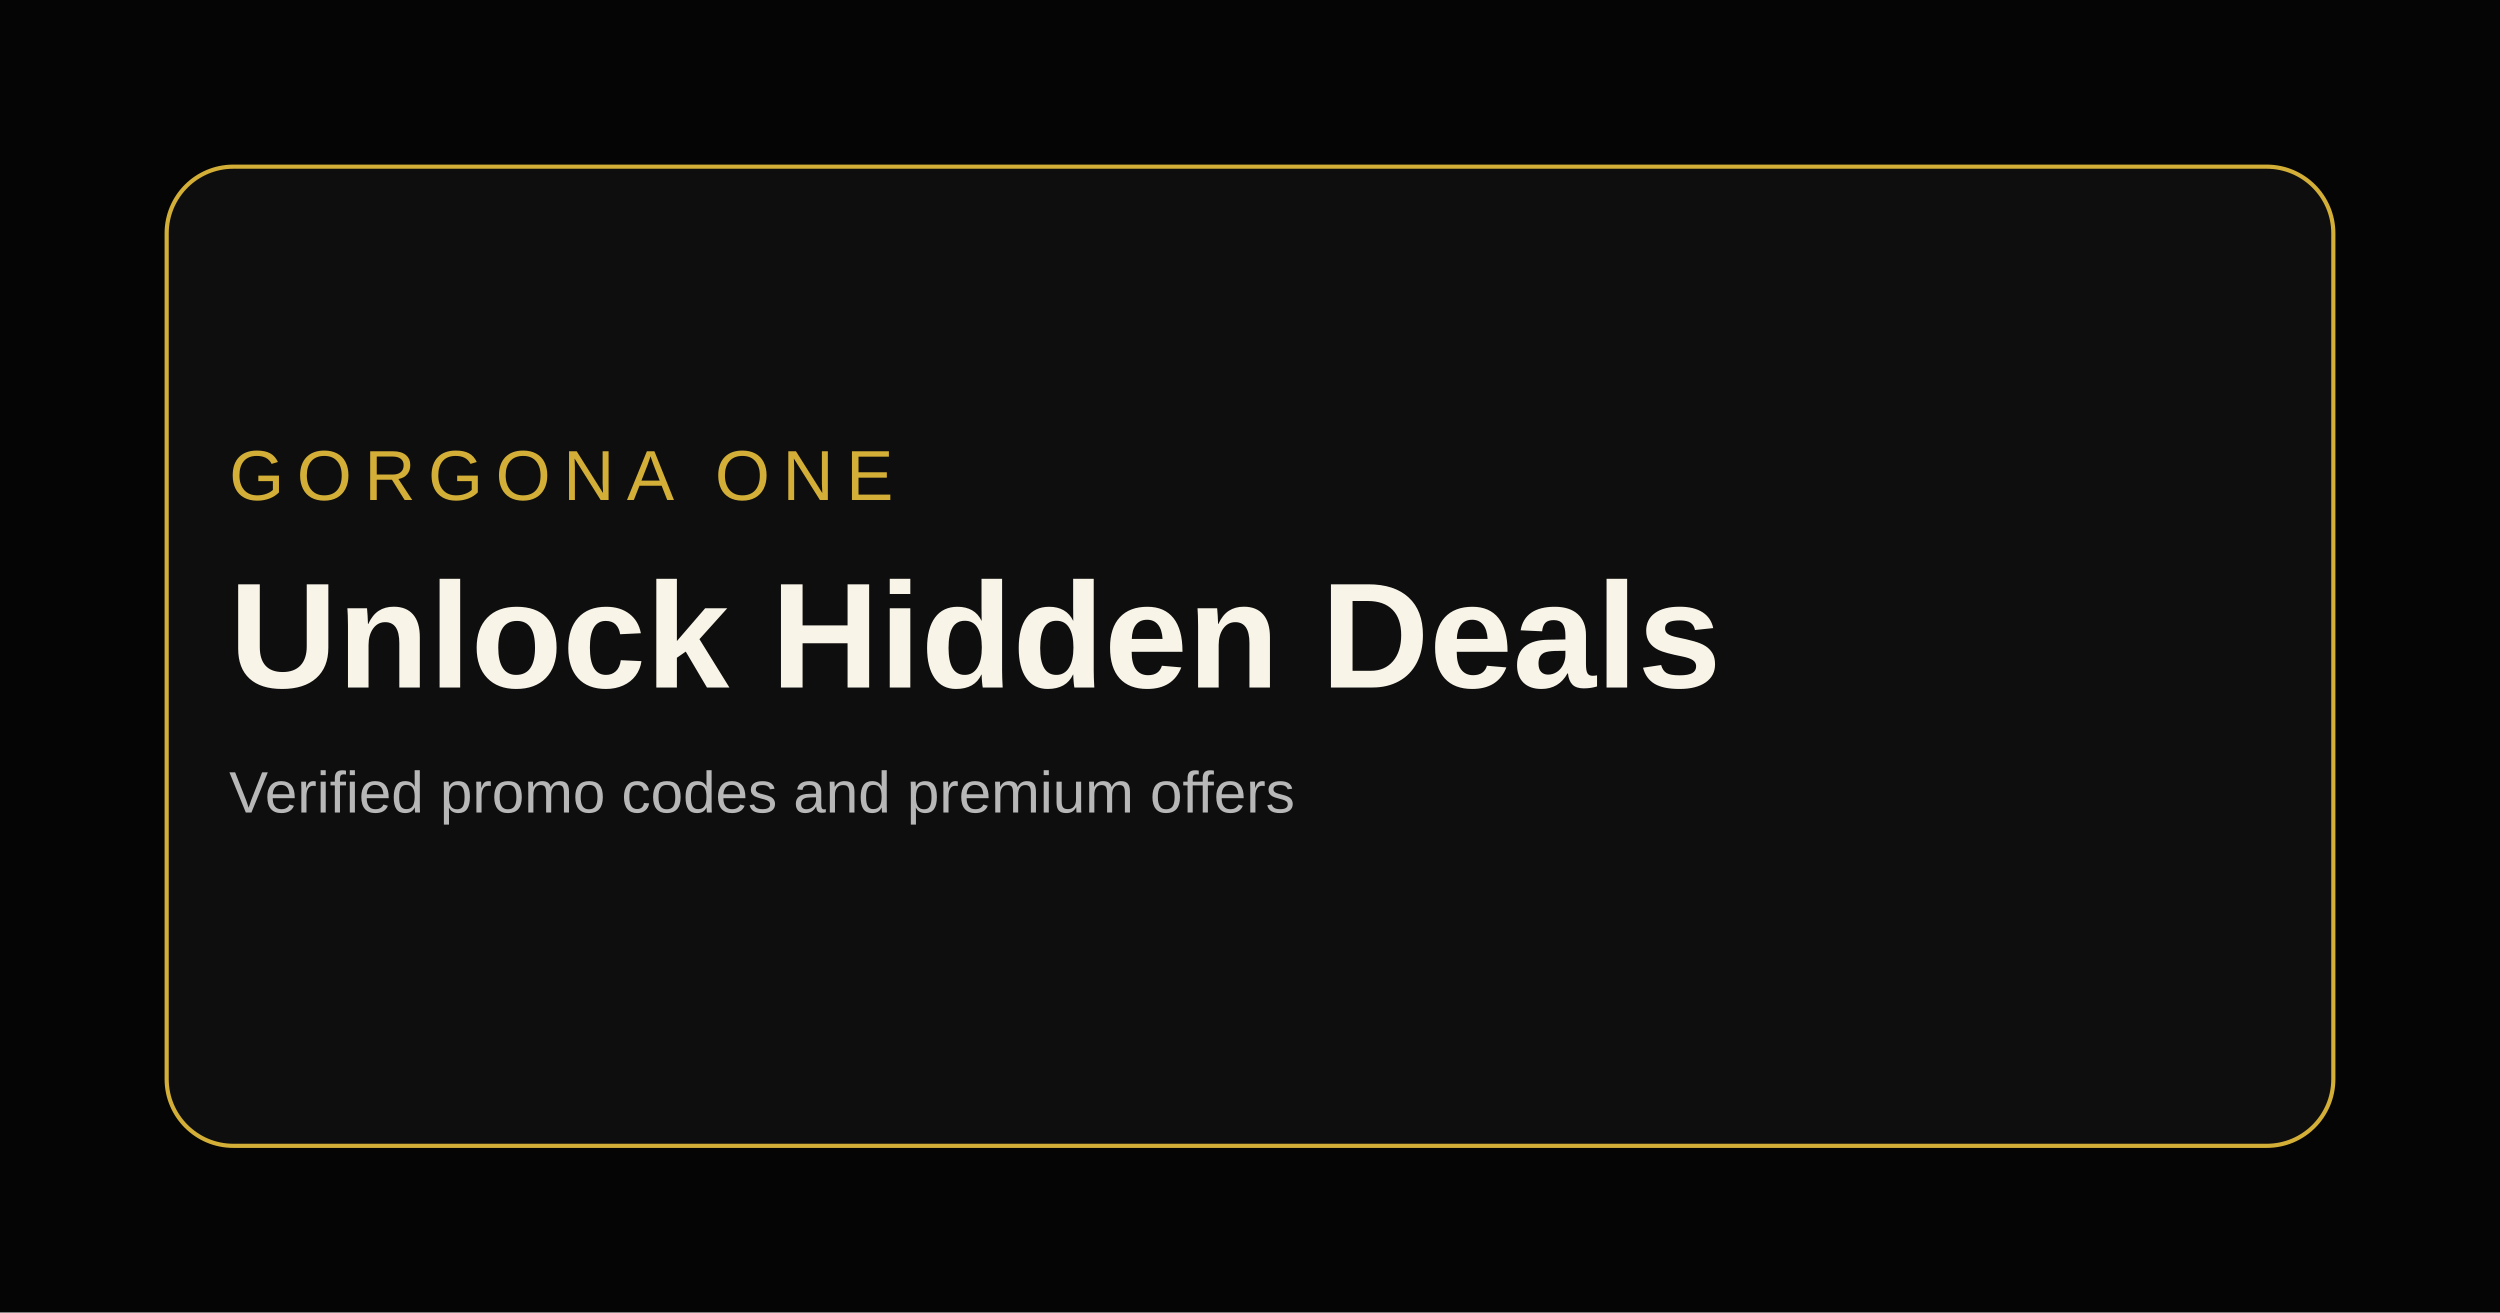
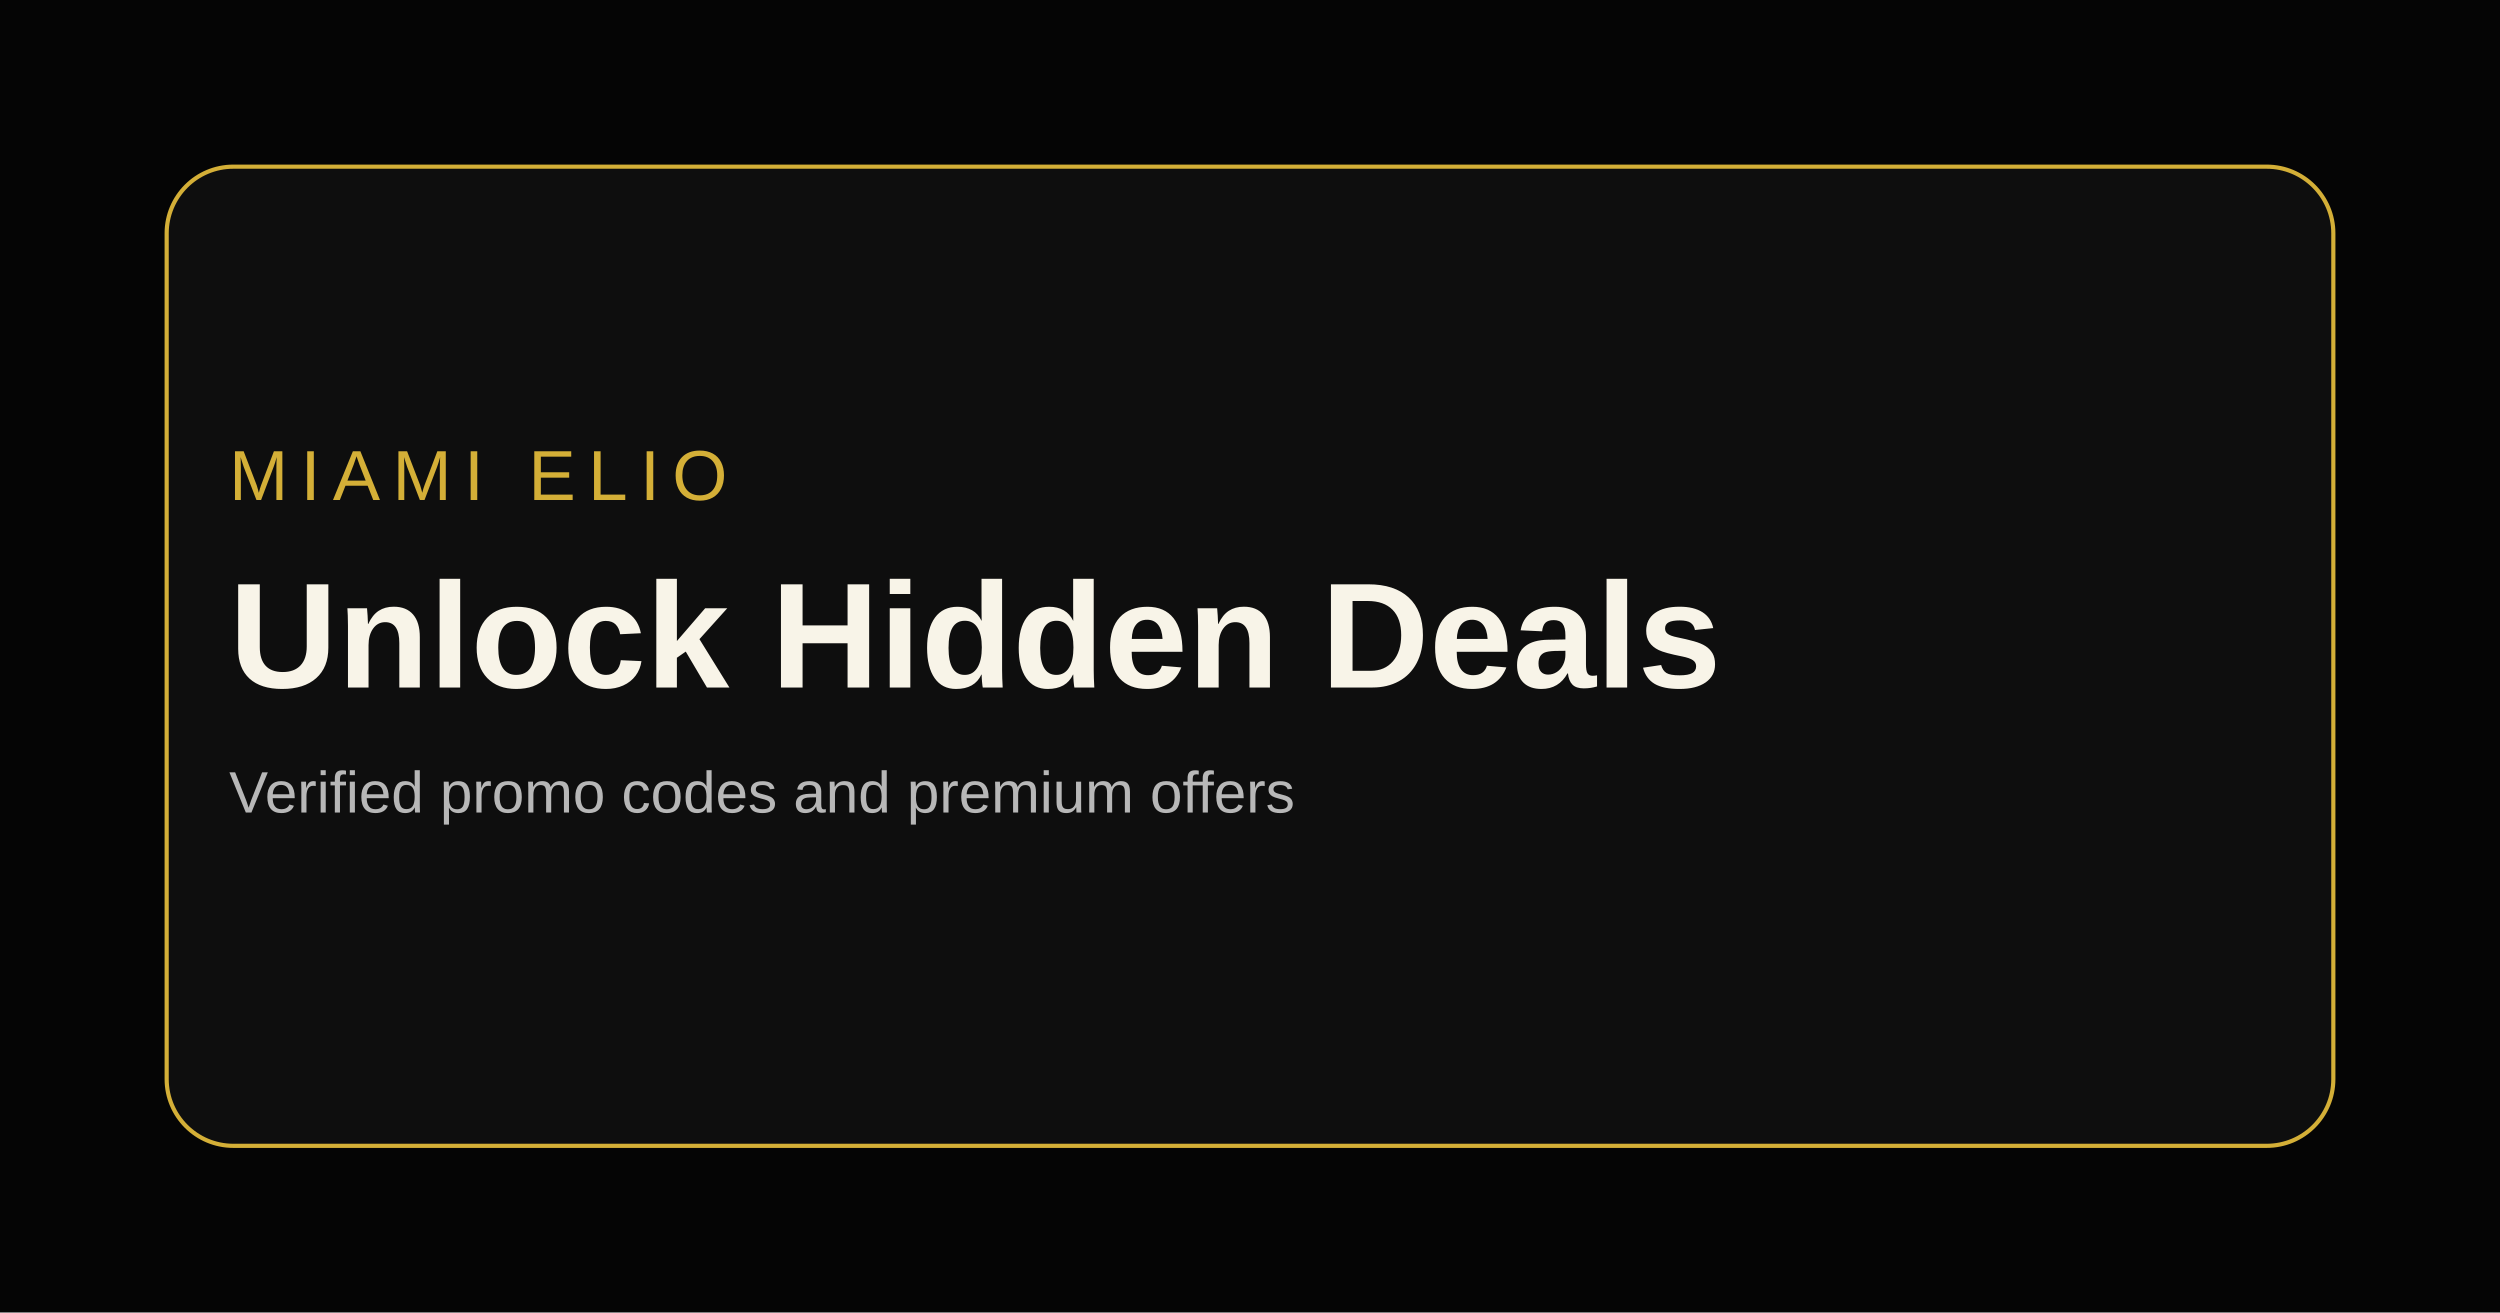
<svg xmlns="http://www.w3.org/2000/svg" width="1200" height="630" viewBox="0 0 1200 630">
  <rect width="1200" height="630" fill="#050505" />
  <rect x="80" y="80" width="1040" height="470" rx="32" fill="#0e0e0e" stroke="#d4af37" stroke-width="2" />
-   <text x="110" y="240" fill="#d4af37" font-family="Arial, sans-serif" font-size="34" letter-spacing="6">GORGONA ONE</text>
+   <text x="110" y="240" fill="#d4af37" font-family="Arial, sans-serif" font-size="34" letter-spacing="6">MIAMI ELIO</text>
  <text x="110" y="330" fill="#f8f4e8" font-family="Arial, sans-serif" font-size="72" font-weight="700">Unlock Hidden Deals</text>
  <text x="110" y="390" fill="#b7b7b7" font-family="Arial, sans-serif" font-size="28">Verified promo codes and premium offers</text>
</svg>
